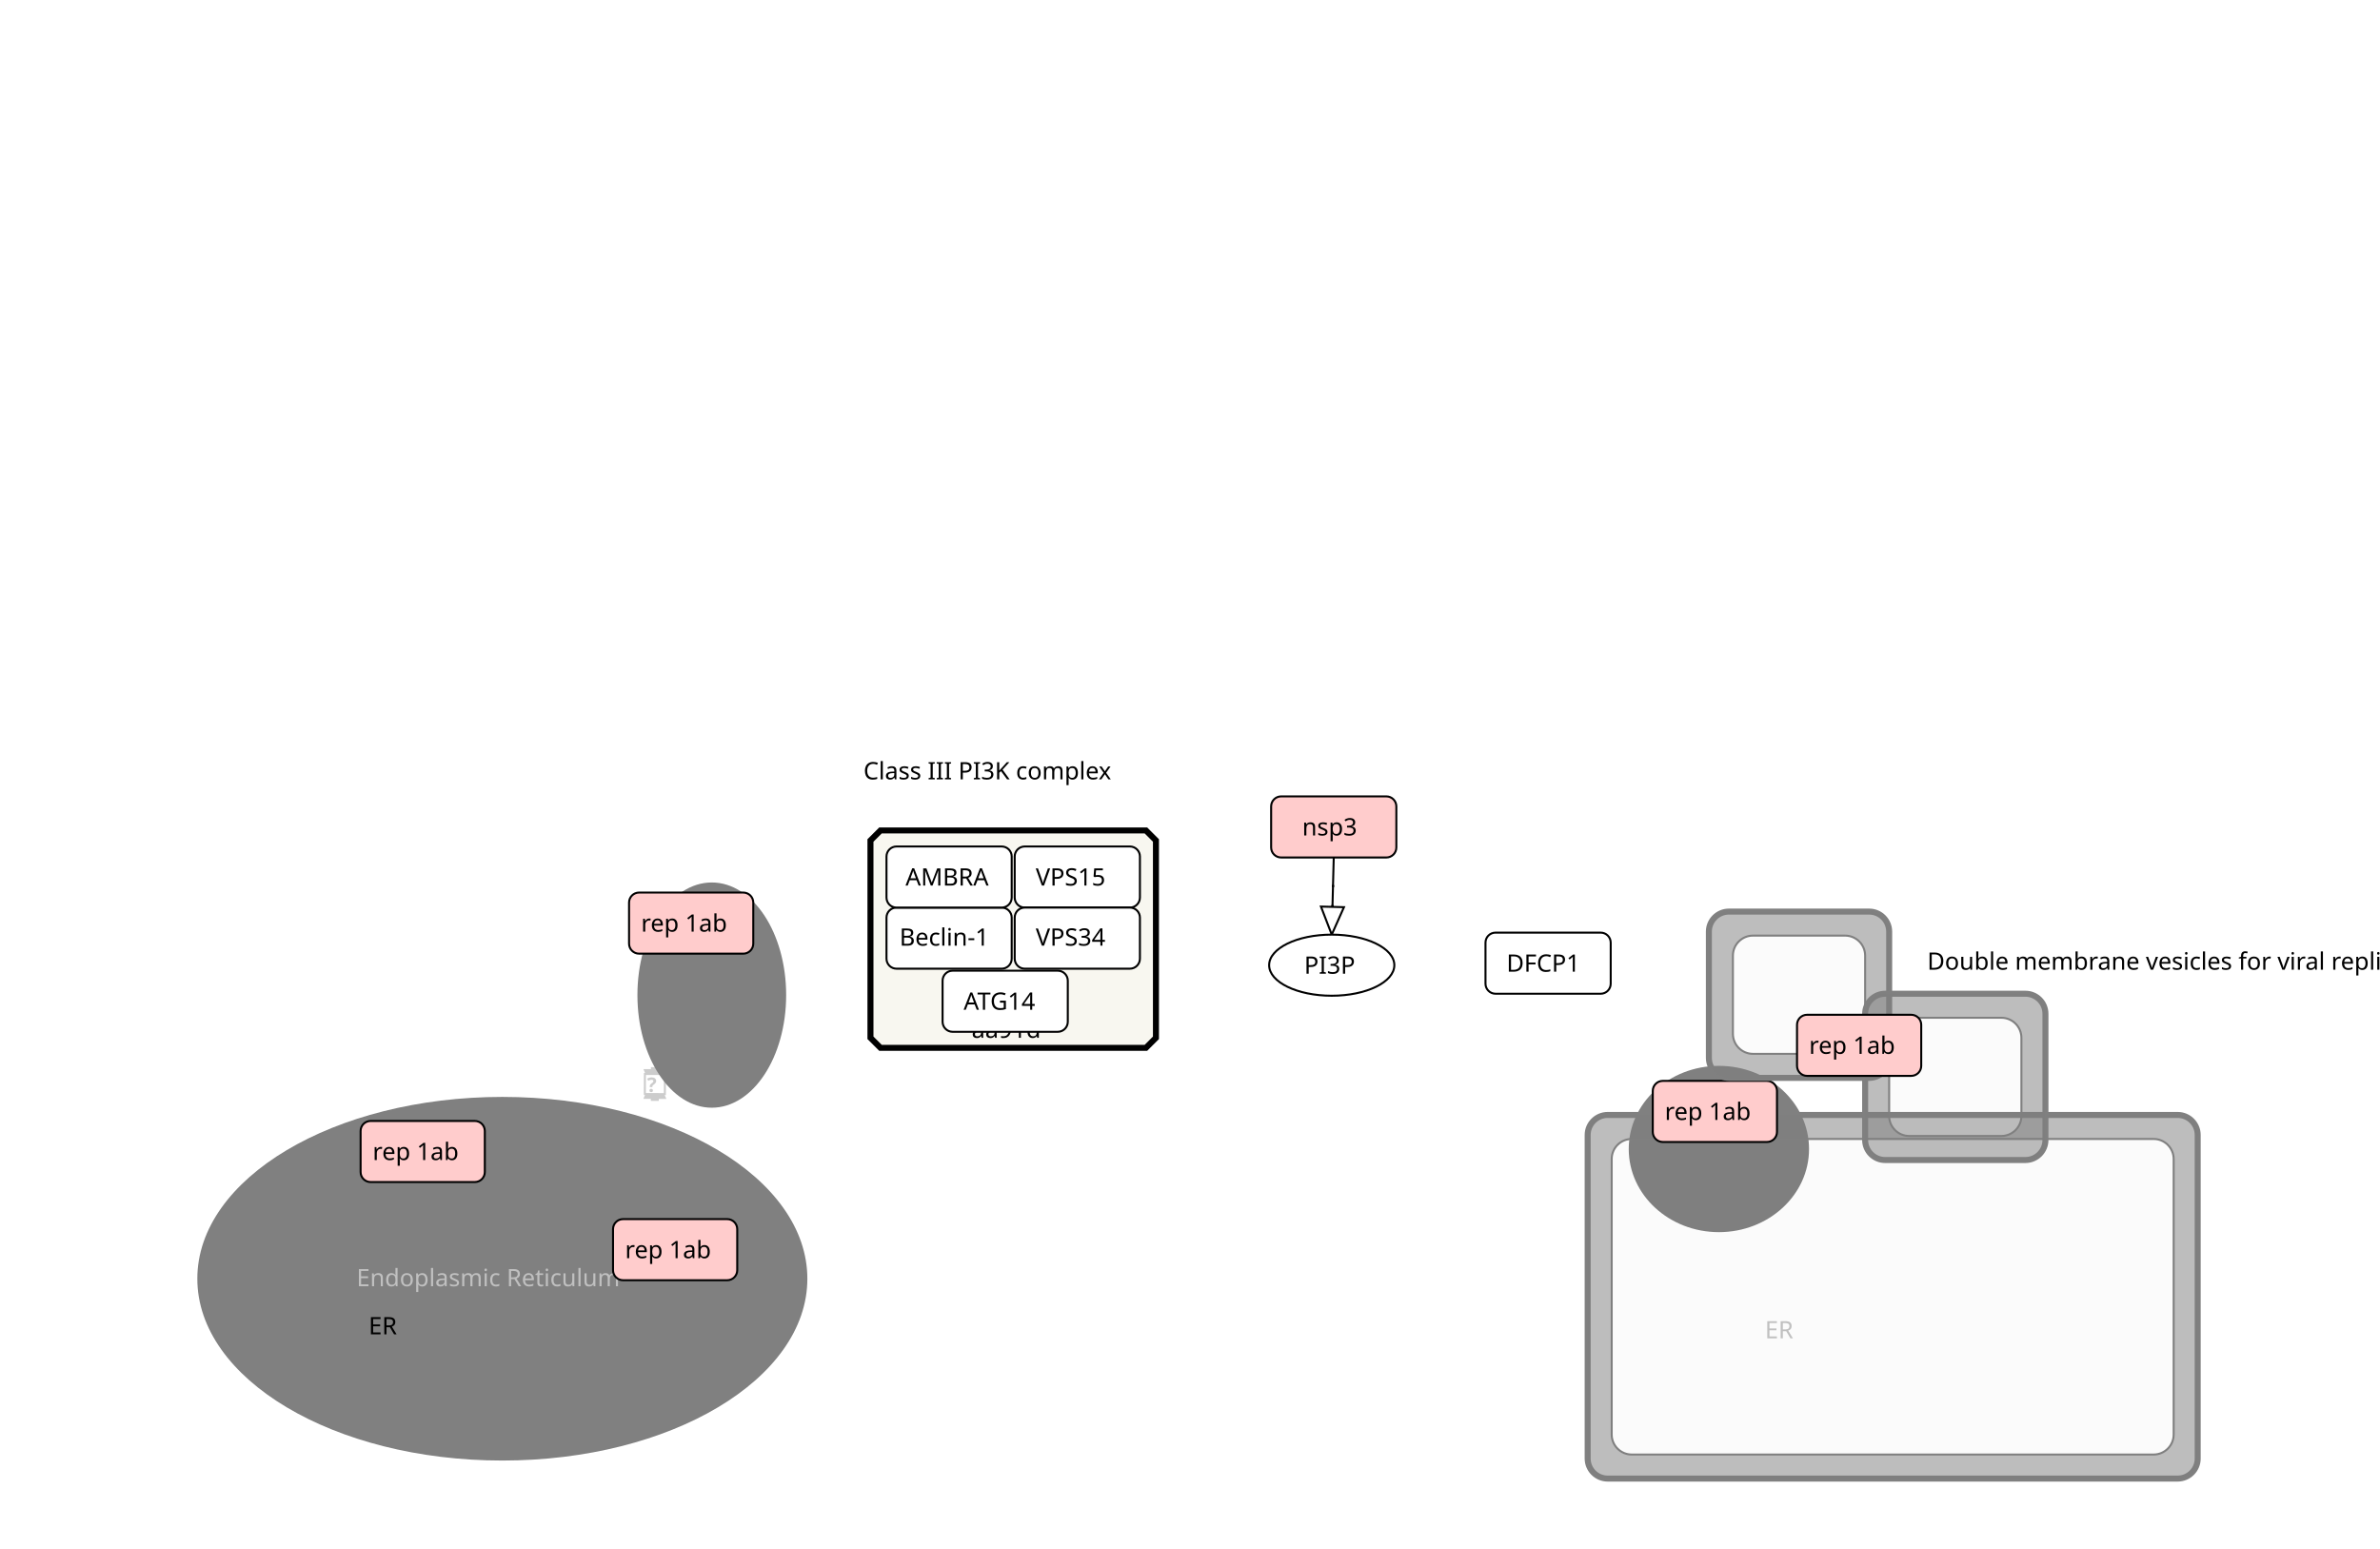
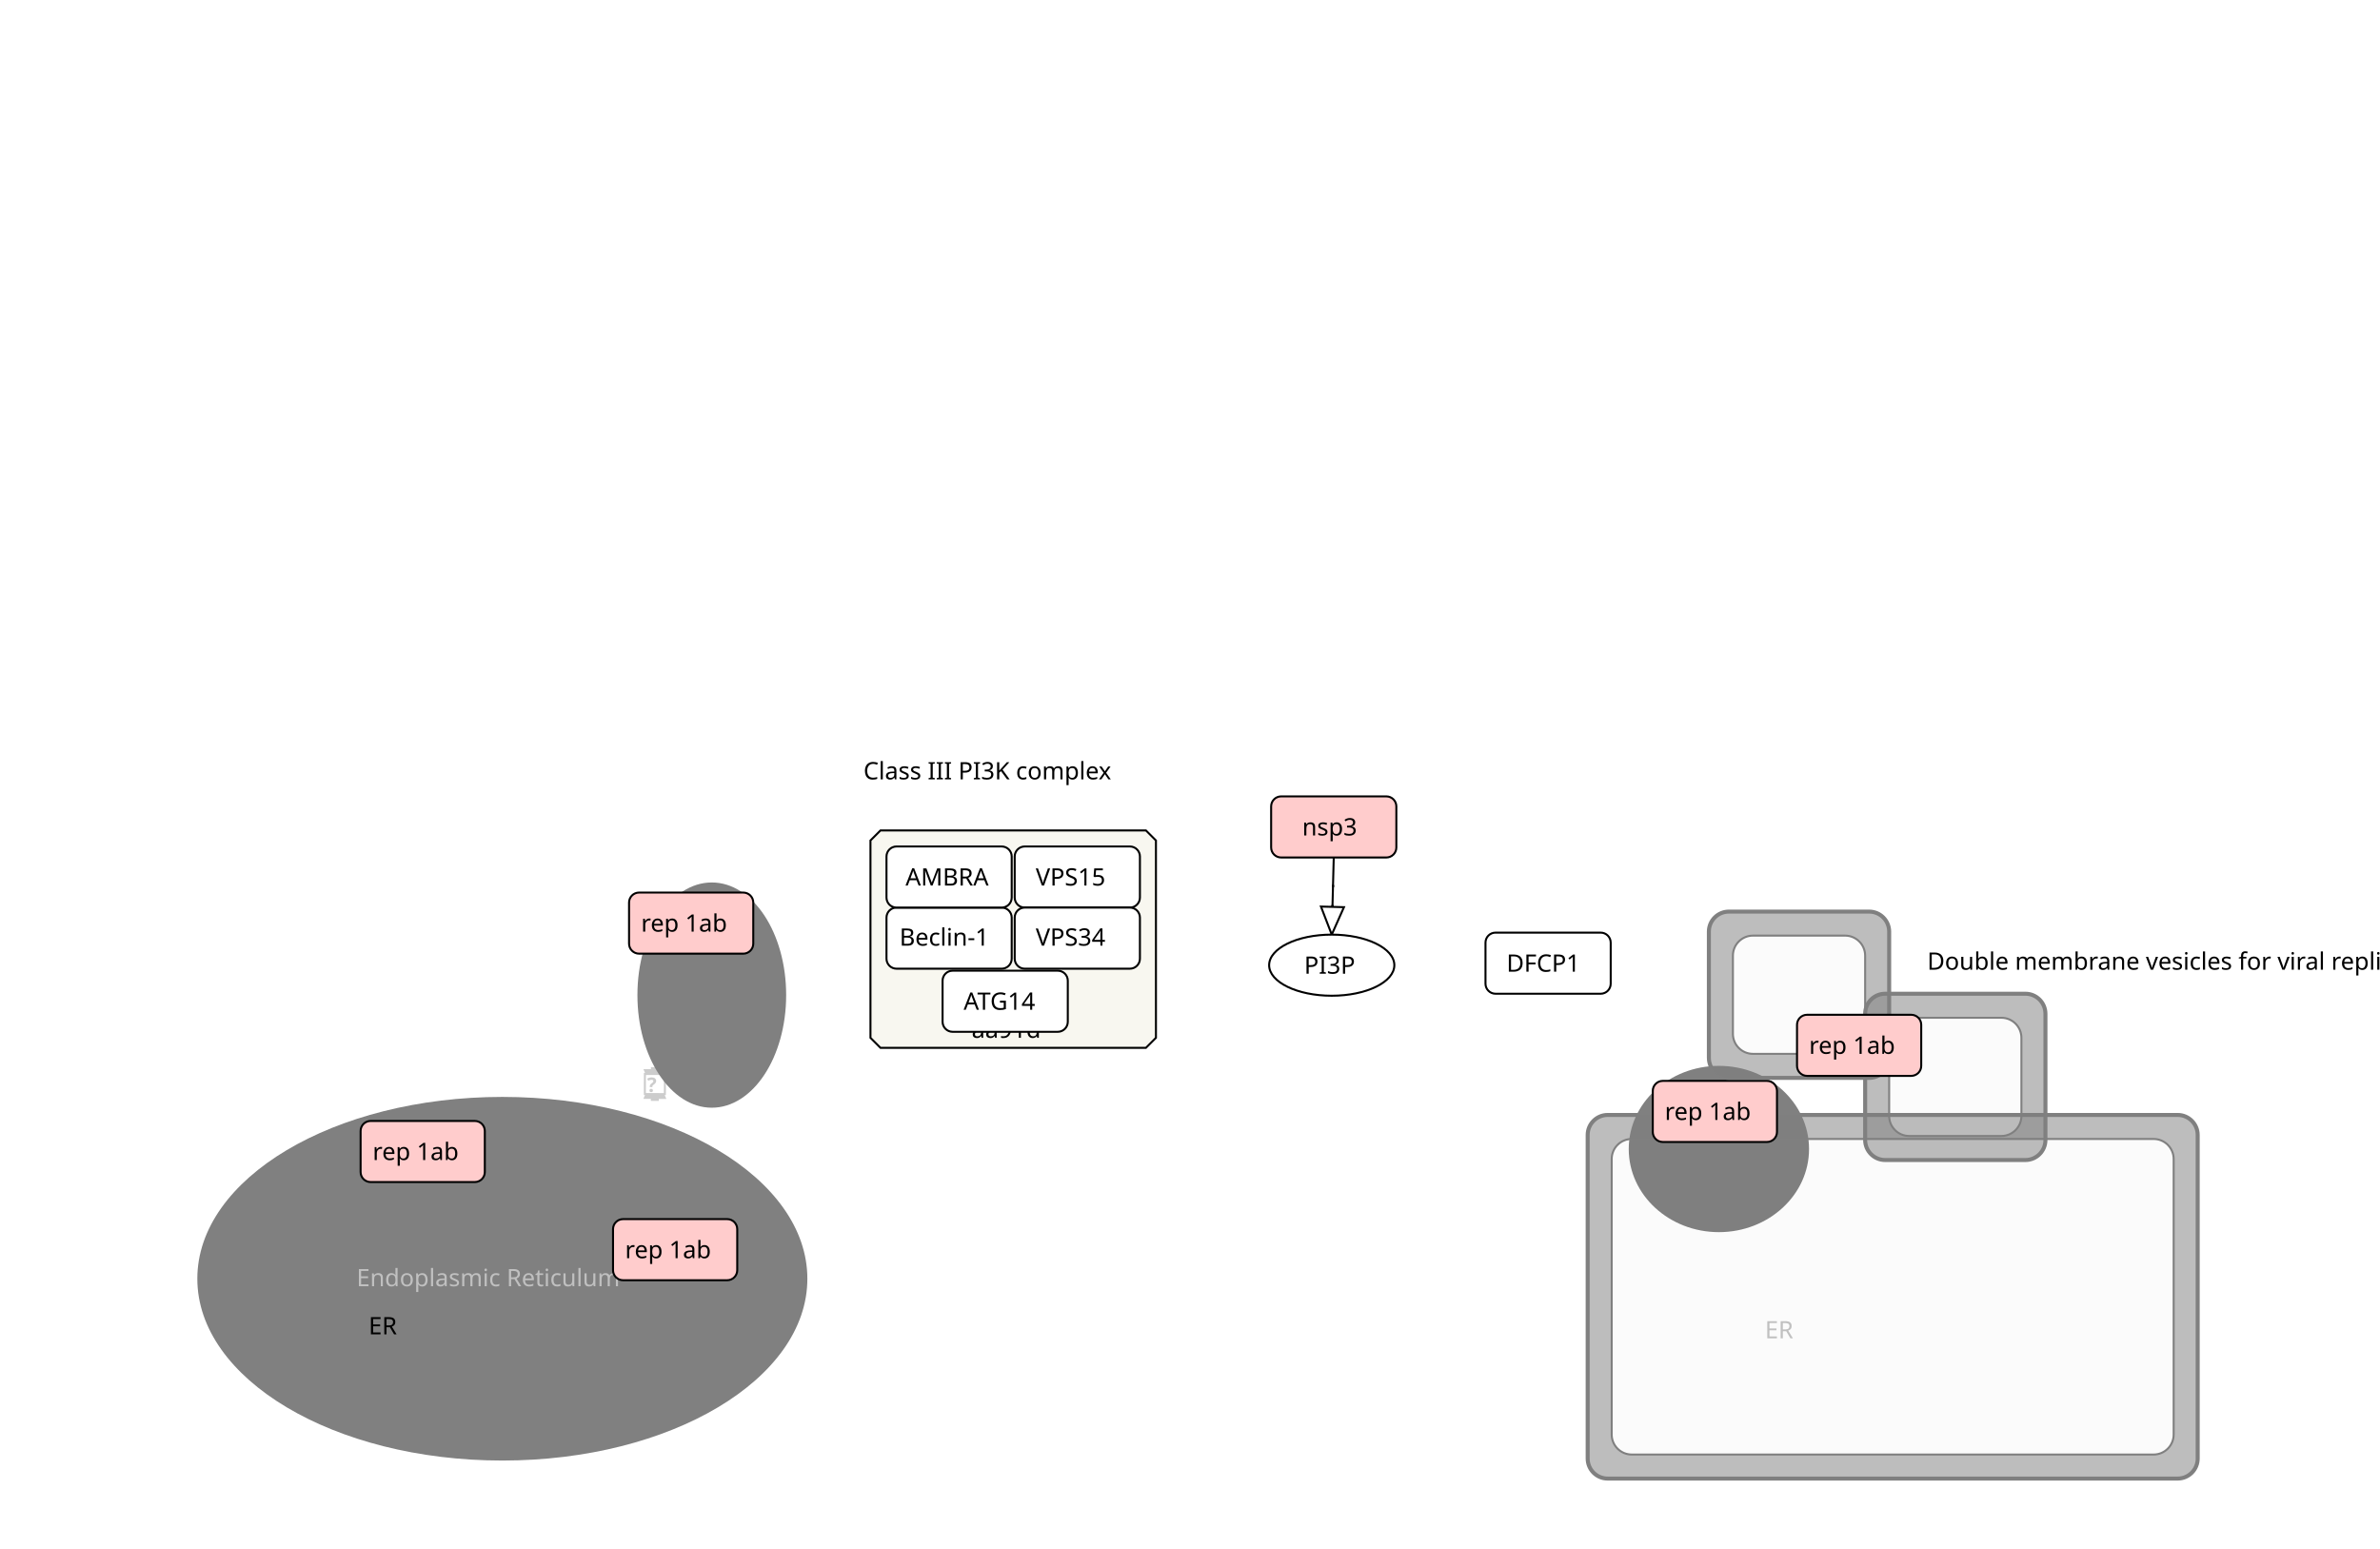
<svg xmlns="http://www.w3.org/2000/svg" fill-opacity="1" color-rendering="auto" color-interpolation="auto" text-rendering="auto" stroke="black" stroke-linecap="square" stroke-miterlimit="10" shape-rendering="auto" stroke-opacity="1" fill="black" stroke-dasharray="none" font-weight="normal" stroke-width="1" viewBox="0 0 1188 773" font-family="'Dialog'" font-style="normal" stroke-linejoin="miter" font-size="12px" stroke-dashoffset="0" image-rendering="auto">
  <defs id="genericDefs" />
  <g />
  <defs id="genericDefs" />
  <g>
    <g fill="white" text-rendering="geometricPrecision" color-interpolation="linearRGB" color-rendering="optimizeQuality" stroke="white" image-rendering="optimizeQuality">
      <rect x="-1" width="1190" height="775" y="-1" stroke="none" />
-       <path fill="none" d="M665.75 428 L665.38 442.252" stroke="black" />
-       <path fill="none" d="M665.12 452.248 L664.75 466.5" stroke="black" />
-       <path d="M664.75 466.5 L659.371 452.497 L670.848 452.796 Z" stroke="none" />
-       <path fill="none" d="M664.75 466.5 L659.371 452.497 L670.848 452.796 Z" stroke="black" />
-       <path fill="none" d="M665.38 442.252 L665.38 442.252" stroke="black" />
-       <path fill="none" d="M665.12 452.248 L665.12 452.248" stroke="black" />
-       <line y2="442.252" fill="none" x1="665.12" x2="665.38" stroke="black" y1="452.248" />
      <path fill="none" d="M326.915 534.64 L326.905 537.855" stroke-width="4" stroke="rgb(204,204,204)" />
      <path fill="rgb(204,204,204)" d="M332.612 548.516 L326.915 534.64 L321.132 548.48 Z" stroke="none" />
      <path fill="none" d="M326.885 544.285 L326.875 547.5" stroke-width="4" stroke="rgb(204,204,204)" />
      <path fill="rgb(204,204,204)" d="M321.178 533.624 L326.875 547.5 L332.659 533.66 Z" stroke="none" />
      <rect x="321.895" width="10" height="10" y="536.07" transform="translate(326.8951,541.0701) rotate(90.179) translate(-326.8951,-541.0701)" stroke="none" />
      <rect x="321.895" y="536.07" transform="translate(326.8951,541.0701) rotate(90.179) translate(-326.8951,-541.0701)" fill="none" width="10" height="10" stroke="rgb(204,204,204)" />
    </g>
    <g font-size="10px" fill="rgb(204,204,204)" text-rendering="geometricPrecision" image-rendering="optimizeQuality" color-rendering="optimizeQuality" font-family="sans-serif" stroke="rgb(204,204,204)" color-interpolation="linearRGB" font-weight="bold">
      <text x="323" xml:space="preserve" y="545" stroke="none">?</text>
    </g>
-     <g fill="gray" text-rendering="geometricPrecision" color-interpolation="linearRGB" color-rendering="optimizeQuality" stroke="gray" image-rendering="optimizeQuality">
-       <ellipse rx="152.25" ry="90.75" cx="250.75" cy="638.25" stroke="none" />
+     <g text-rendering="geometricPrecision" color-rendering="optimizeQuality" color-interpolation="linearRGB" image-rendering="optimizeQuality">
+       <path fill="none" d="M665.75 428 L665.38 442.252" />
+       <path fill="none" d="M665.12 452.248 L664.75 466.5" />
+       <path fill="white" d="M664.75 466.5 L659.371 452.497 L670.848 452.796 Z" stroke="none" />
+       <path fill="none" d="M664.75 466.5 L659.371 452.497 L670.848 452.796 Z" />
+       <path fill="none" d="M665.38 442.252 L665.38 442.252" />
+       <path fill="none" d="M665.12 452.248 L665.12 452.248" />
+       <line y2="442.252" fill="none" x1="665.12" x2="665.38" y1="452.248" />
+       <ellipse rx="152.25" fill="gray" ry="90.75" cx="250.75" cy="638.25" stroke="none" />
      <text fill="silver" x="178" xml:space="preserve" y="642" font-family="sans-serif" stroke="none">Endoplasmic Reticulum</text>
-       <ellipse rx="37.12" ry="56.21" cx="355.297" cy="496.677" stroke="none" />
+       <ellipse rx="37.12" fill="gray" ry="56.21" cx="355.297" cy="496.677" stroke="none" />
      <text fill="rgb(204,204,204)" x="353" xml:space="preserve" y="501" font-family="sans-serif" stroke="none"> </text>
-       <ellipse rx="45" ry="41.5" cx="858" cy="573.5" stroke="none" />
+       <ellipse rx="45" fill="gray" ry="41.5" cx="858" cy="573.5" stroke="none" />
      <text fill="silver" x="856" xml:space="preserve" y="578" font-family="sans-serif" stroke="none"> </text>
    </g>
    <g fill-opacity="0.031" fill="rgb(128,128,128)" text-rendering="geometricPrecision" color-rendering="optimizeQuality" image-rendering="optimizeQuality" stroke="rgb(128,128,128)" color-interpolation="linearRGB" stroke-opacity="0.031">
      <rect x="792.5" y="556.5" width="304.5" rx="10" ry="10" height="181.5" stroke="none" />
    </g>
-     <g fill="gray" text-rendering="geometricPrecision" color-rendering="optimizeQuality" image-rendering="optimizeQuality" stroke="gray" color-interpolation="linearRGB" stroke-width="3">
+     <g fill="gray" text-rendering="geometricPrecision" color-rendering="optimizeQuality" image-rendering="optimizeQuality" stroke="gray" color-interpolation="linearRGB" stroke-width="2">
      <rect x="792.5" y="556.5" fill="none" width="304.5" rx="10" ry="10" height="181.5" />
      <rect x="804.5" y="568.5" fill="none" width="280.5" rx="10" ry="10" height="157.5" stroke-width="1" />
    </g>
    <g fill-opacity="0.498" fill="rgb(128,128,128)" text-rendering="geometricPrecision" color-rendering="optimizeQuality" image-rendering="optimizeQuality" stroke="rgb(128,128,128)" color-interpolation="linearRGB" stroke-opacity="0.498">
      <path d="M1075 568.5 C1080.523 568.5 1085 572.977 1085 578.5 L1085 716 C1085 721.523 1080.523 726 1075 726 L814.5 726 C808.977 726 804.5 721.523 804.5 716 L804.5 578.5 C804.5 572.977 808.977 568.5 814.5 568.5 ZM802.5 556.5 C796.977 556.5 792.5 560.977 792.5 566.5 L792.5 728 C792.5 733.523 796.977 738 802.5 738 L1087 738 C1092.523 738 1097 733.523 1097 728 L1097 566.5 C1097 560.977 1092.523 556.5 1087 556.5 Z" stroke="none" />
    </g>
    <g fill="silver" text-rendering="geometricPrecision" color-rendering="optimizeQuality" image-rendering="optimizeQuality" font-family="sans-serif" stroke="silver" color-interpolation="linearRGB">
      <text x="881" xml:space="preserve" y="668" stroke="none">ER</text>
      <path fill="rgb(248,247,240)" d="M439.5 414.5 L572 414.5 L577 419.5 L577 518 L572 523 L439.5 523 L434.5 518 L434.5 419.5 Z" fill-rule="evenodd" stroke="none" />
-     </g>
-     <g text-rendering="geometricPrecision" stroke-width="3" color-interpolation="linearRGB" color-rendering="optimizeQuality" image-rendering="optimizeQuality">
-       <path fill="none" d="M439.5 414.5 L572 414.5 L577 419.5 L577 518 L572 523 L439.5 523 L434.5 518 L434.5 419.5 Z" fill-rule="evenodd" />
-       <text x="485" xml:space="preserve" stroke-width="1" y="518" font-family="sans-serif" stroke="none">aa91d</text>
-       <rect x="442.5" y="453" fill="white" width="62.5" rx="5" ry="5" height="30.5" stroke="none" stroke-width="1" />
-       <rect x="442.5" y="453" fill="none" width="62.5" rx="5" ry="5" height="30.5" stroke-width="1" />
-       <text x="449" xml:space="preserve" stroke-width="1" y="472" font-family="sans-serif" stroke="none">Beclin-1</text>
-       <rect x="506.5" y="422.5" fill="white" width="62.5" rx="5" ry="5" height="30.5" stroke="none" stroke-width="1" />
-       <rect x="506.5" y="422.5" fill="none" width="62.5" rx="5" ry="5" height="30.5" stroke-width="1" />
-       <text x="517" xml:space="preserve" stroke-width="1" y="442" font-family="sans-serif" stroke="none">VPS15	</text>
-       <rect x="506.5" y="453" fill="white" width="62.5" rx="5" ry="5" height="30.5" stroke="none" stroke-width="1" />
-       <rect x="506.5" y="453" fill="none" width="62.5" rx="5" ry="5" height="30.5" stroke-width="1" />
-       <text x="517" xml:space="preserve" stroke-width="1" y="472" font-family="sans-serif" stroke="none">VPS34</text>
-       <rect x="442.5" y="422.5" fill="white" width="62.5" rx="5" ry="5" height="30.5" stroke="none" stroke-width="1" />
-       <rect x="442.5" y="422.5" fill="none" width="62.5" rx="5" ry="5" height="30.5" stroke-width="1" />
-       <text x="452" xml:space="preserve" stroke-width="1" y="442" font-family="sans-serif" stroke="none">AMBRA</text>
-       <rect x="470.5" y="484.5" fill="white" width="62.5" rx="5" ry="5" height="30.5" stroke="none" stroke-width="1" />
-       <rect x="470.5" y="484.5" fill="none" width="62.5" rx="5" ry="5" height="30.5" stroke-width="1" />
-       <text x="481" xml:space="preserve" stroke-width="1" y="504" font-family="sans-serif" stroke="none">ATG14</text>
-       <ellipse fill="white" rx="31.25" cx="664.75" ry="15.25" cy="481.75" stroke="none" stroke-width="1" />
-       <ellipse rx="31.25" fill="none" ry="15.25" stroke-width="1" cx="664.75" cy="481.75" />
-       <text x="651" xml:space="preserve" stroke-width="1" y="486" font-family="sans-serif" stroke="none">PI3P</text>
-       <rect x="741.5" y="465.5" fill="white" width="62.5" rx="5" ry="5" height="30.5" stroke="none" stroke-width="1" />
-       <rect x="741.5" y="465.5" fill="none" width="62.5" rx="5" ry="5" height="30.5" stroke-width="1" />
-       <text x="752" xml:space="preserve" stroke-width="1" y="485" font-family="sans-serif" stroke="none">DFCP1</text>
-       <rect x="634.5" y="397.5" fill="rgb(255,204,204)" width="62.5" rx="5" ry="5" height="30.5" stroke="none" stroke-width="1" />
-       <rect x="634.5" y="397.5" fill="none" width="62.5" rx="5" ry="5" height="30.5" stroke-width="1" />
-       <text x="650" xml:space="preserve" stroke-width="1" y="417" font-family="sans-serif" stroke="none">nsp3</text>
-       <rect x="180" y="559.5" fill="rgb(255,204,204)" width="62" rx="5" ry="5" height="30.5" stroke="none" stroke-width="1" />
-       <rect x="180" y="559.5" fill="none" width="62" rx="5" ry="5" height="30.5" stroke-width="1" />
-       <text x="186" xml:space="preserve" stroke-width="1" y="579" font-family="sans-serif" stroke="none">rep 1ab</text>
-       <rect x="314" y="445.5" fill="rgb(255,204,204)" width="62" rx="5" ry="5" height="30.5" stroke="none" stroke-width="1" />
-       <rect x="314" y="445.5" fill="none" width="62" rx="5" ry="5" height="30.5" stroke-width="1" />
-       <text x="320" xml:space="preserve" stroke-width="1" y="465" font-family="sans-serif" stroke="none">rep 1ab</text>
-       <rect x="306" y="608.5" fill="rgb(255,204,204)" width="62" rx="5" ry="5" height="30.5" stroke="none" stroke-width="1" />
-       <rect x="306" y="608.5" fill="none" width="62" rx="5" ry="5" height="30.5" stroke-width="1" />
-       <text x="312" xml:space="preserve" stroke-width="1" y="628" font-family="sans-serif" stroke="none">rep 1ab</text>
-       <rect x="825" y="539.5" fill="rgb(255,204,204)" width="62" rx="5" ry="5" height="30.5" stroke="none" stroke-width="1" />
-       <rect x="825" y="539.5" fill="none" width="62" rx="5" ry="5" height="30.5" stroke-width="1" />
-       <text x="831" xml:space="preserve" stroke-width="1" y="559" font-family="sans-serif" stroke="none">rep 1ab</text>
+       <path fill="none" d="M439.5 414.5 L572 414.5 L577 419.5 L577 518 L572 523 L439.5 523 L434.5 518 L434.5 419.5 Z" fill-rule="evenodd" stroke="black" />
+       <text fill="black" x="485" xml:space="preserve" y="518" stroke="none">aa91d</text>
+       <rect x="442.5" y="453" fill="white" width="62.5" rx="5" ry="5" height="30.5" stroke="none" />
+       <rect x="442.5" y="453" fill="none" width="62.5" rx="5" ry="5" height="30.5" stroke="black" />
+       <text fill="black" x="449" xml:space="preserve" y="472" stroke="none">Beclin-1</text>
+       <rect x="506.5" y="422.5" fill="white" width="62.5" rx="5" ry="5" height="30.5" stroke="none" />
+       <rect x="506.5" y="422.5" fill="none" width="62.5" rx="5" ry="5" height="30.5" stroke="black" />
+       <text fill="black" x="517" xml:space="preserve" y="442" stroke="none">VPS15	</text>
+       <rect x="506.5" y="453" fill="white" width="62.5" rx="5" ry="5" height="30.5" stroke="none" />
+       <rect x="506.5" y="453" fill="none" width="62.5" rx="5" ry="5" height="30.5" stroke="black" />
+       <text fill="black" x="517" xml:space="preserve" y="472" stroke="none">VPS34</text>
+       <rect x="442.5" y="422.5" fill="white" width="62.5" rx="5" ry="5" height="30.5" stroke="none" />
+       <rect x="442.5" y="422.5" fill="none" width="62.5" rx="5" ry="5" height="30.5" stroke="black" />
+       <text fill="black" x="452" xml:space="preserve" y="442" stroke="none">AMBRA</text>
+       <rect x="470.5" y="484.5" fill="white" width="62.5" rx="5" ry="5" height="30.5" stroke="none" />
+       <rect x="470.5" y="484.5" fill="none" width="62.5" rx="5" ry="5" height="30.5" stroke="black" />
+       <text fill="black" x="481" xml:space="preserve" y="504" stroke="none">ATG14</text>
+       <ellipse rx="31.25" fill="white" ry="15.25" cx="664.75" cy="481.75" stroke="none" />
+       <ellipse rx="31.25" fill="none" ry="15.25" cx="664.75" cy="481.75" stroke="black" />
+       <text fill="black" x="651" xml:space="preserve" y="486" stroke="none">PI3P</text>
+       <rect x="741.5" y="465.5" fill="white" width="62.5" rx="5" ry="5" height="30.5" stroke="none" />
+       <rect x="741.5" y="465.5" fill="none" width="62.5" rx="5" ry="5" height="30.5" stroke="black" />
+       <text fill="black" x="752" xml:space="preserve" y="485" stroke="none">DFCP1</text>
+       <rect x="634.5" y="397.5" fill="rgb(255,204,204)" width="62.5" rx="5" ry="5" height="30.5" stroke="none" />
+       <rect x="634.5" y="397.5" fill="none" width="62.5" rx="5" ry="5" height="30.5" stroke="black" />
+       <text fill="black" x="650" xml:space="preserve" y="417" stroke="none">nsp3</text>
+       <rect x="180" y="559.5" fill="rgb(255,204,204)" width="62" rx="5" ry="5" height="30.5" stroke="none" />
+       <rect x="180" y="559.5" fill="none" width="62" rx="5" ry="5" height="30.5" stroke="black" />
+       <text fill="black" x="186" xml:space="preserve" y="579" stroke="none">rep 1ab</text>
+       <rect x="314" y="445.5" fill="rgb(255,204,204)" width="62" rx="5" ry="5" height="30.5" stroke="none" />
+       <rect x="314" y="445.5" fill="none" width="62" rx="5" ry="5" height="30.5" stroke="black" />
+       <text fill="black" x="320" xml:space="preserve" y="465" stroke="none">rep 1ab</text>
+       <rect x="306" y="608.5" fill="rgb(255,204,204)" width="62" rx="5" ry="5" height="30.5" stroke="none" />
+       <rect x="306" y="608.5" fill="none" width="62" rx="5" ry="5" height="30.5" stroke="black" />
+       <text fill="black" x="312" xml:space="preserve" y="628" stroke="none">rep 1ab</text>
+       <rect x="825" y="539.5" fill="rgb(255,204,204)" width="62" rx="5" ry="5" height="30.5" stroke="none" />
+       <rect x="825" y="539.5" fill="none" width="62" rx="5" ry="5" height="30.5" stroke="black" />
+       <text fill="black" x="831" xml:space="preserve" y="559" stroke="none">rep 1ab</text>
    </g>
    <g fill-opacity="0.031" fill="rgb(128,128,128)" text-rendering="geometricPrecision" color-rendering="optimizeQuality" image-rendering="optimizeQuality" stroke="rgb(128,128,128)" color-interpolation="linearRGB" stroke-opacity="0.031">
      <rect x="853" y="455" width="90" rx="10" ry="10" height="83" stroke="none" />
    </g>
-     <g fill="gray" text-rendering="geometricPrecision" color-rendering="optimizeQuality" image-rendering="optimizeQuality" stroke="gray" color-interpolation="linearRGB" stroke-width="3">
+     <g fill="gray" text-rendering="geometricPrecision" color-rendering="optimizeQuality" image-rendering="optimizeQuality" stroke="gray" color-interpolation="linearRGB" stroke-width="2">
      <rect x="853" y="455" fill="none" width="90" rx="10" ry="10" height="83" />
      <rect x="865" y="467" fill="none" width="66" rx="10" ry="10" height="59" stroke-width="1" />
    </g>
    <g fill-opacity="0.498" fill="rgb(128,128,128)" text-rendering="geometricPrecision" color-rendering="optimizeQuality" image-rendering="optimizeQuality" stroke="rgb(128,128,128)" color-interpolation="linearRGB" stroke-opacity="0.498">
      <path d="M921 467 C926.523 467 931 471.477 931 477 L931 516 C931 521.523 926.523 526 921 526 L875 526 C869.477 526 865 521.523 865 516 L865 477 C865 471.477 869.477 467 875 467 ZM863 455 C857.477 455 853 459.477 853 465 L853 528 C853 533.523 857.477 538 863 538 L933 538 C938.523 538 943 533.523 943 528 L943 465 C943 459.477 938.523 455 933 455 Z" stroke="none" />
      <rect x="931" y="496" fill-opacity="0.031" width="90" rx="10" ry="10" height="83" stroke="none" stroke-opacity="0.031" />
    </g>
-     <g fill="gray" text-rendering="geometricPrecision" color-rendering="optimizeQuality" image-rendering="optimizeQuality" stroke="gray" color-interpolation="linearRGB" stroke-width="3">
+     <g fill="gray" text-rendering="geometricPrecision" color-rendering="optimizeQuality" image-rendering="optimizeQuality" stroke="gray" color-interpolation="linearRGB" stroke-width="2">
      <rect x="931" y="496" fill="none" width="90" rx="10" ry="10" height="83" />
      <rect x="943" y="508" fill="none" width="66" rx="10" ry="10" height="59" stroke-width="1" />
    </g>
    <g fill-opacity="0.498" fill="rgb(128,128,128)" text-rendering="geometricPrecision" color-rendering="optimizeQuality" image-rendering="optimizeQuality" stroke="rgb(128,128,128)" color-interpolation="linearRGB" stroke-opacity="0.498">
      <path d="M999 508 C1004.523 508 1009 512.477 1009 518 L1009 557 C1009 562.523 1004.523 567 999 567 L953 567 C947.477 567 943 562.523 943 557 L943 518 C943 512.477 947.477 508 953 508 ZM941 496 C935.477 496 931 500.477 931 506 L931 569 C931 574.523 935.477 579 941 579 L1011 579 C1016.523 579 1021 574.523 1021 569 L1021 506 C1021 500.477 1016.523 496 1011 496 Z" stroke="none" />
    </g>
    <g fill="silver" text-rendering="geometricPrecision" color-rendering="optimizeQuality" image-rendering="optimizeQuality" font-family="sans-serif" stroke="silver" color-interpolation="linearRGB">
      <text x="931" xml:space="preserve" y="503" stroke="none"> </text>
      <rect x="897" y="506.5" fill="rgb(255,204,204)" width="62" rx="5" ry="5" height="30.5" stroke="none" />
      <rect x="897" y="506.5" fill="none" width="62" rx="5" ry="5" height="30.5" stroke="black" />
      <text fill="black" x="903" xml:space="preserve" y="526" stroke="none">rep 1ab</text>
      <text fill="black" x="962" xml:space="preserve" y="484" font-family="'Dialog'" stroke="none">Double membrane vesicles for viral replication</text>
      <text fill="black" x="184" xml:space="preserve" y="666" font-family="'Dialog'" stroke="none">ER</text>
      <text fill="black" x="431" xml:space="preserve" y="389" font-family="'Dialog'" stroke="none">Class III PI3K complex</text>
    </g>
  </g>
</svg>
